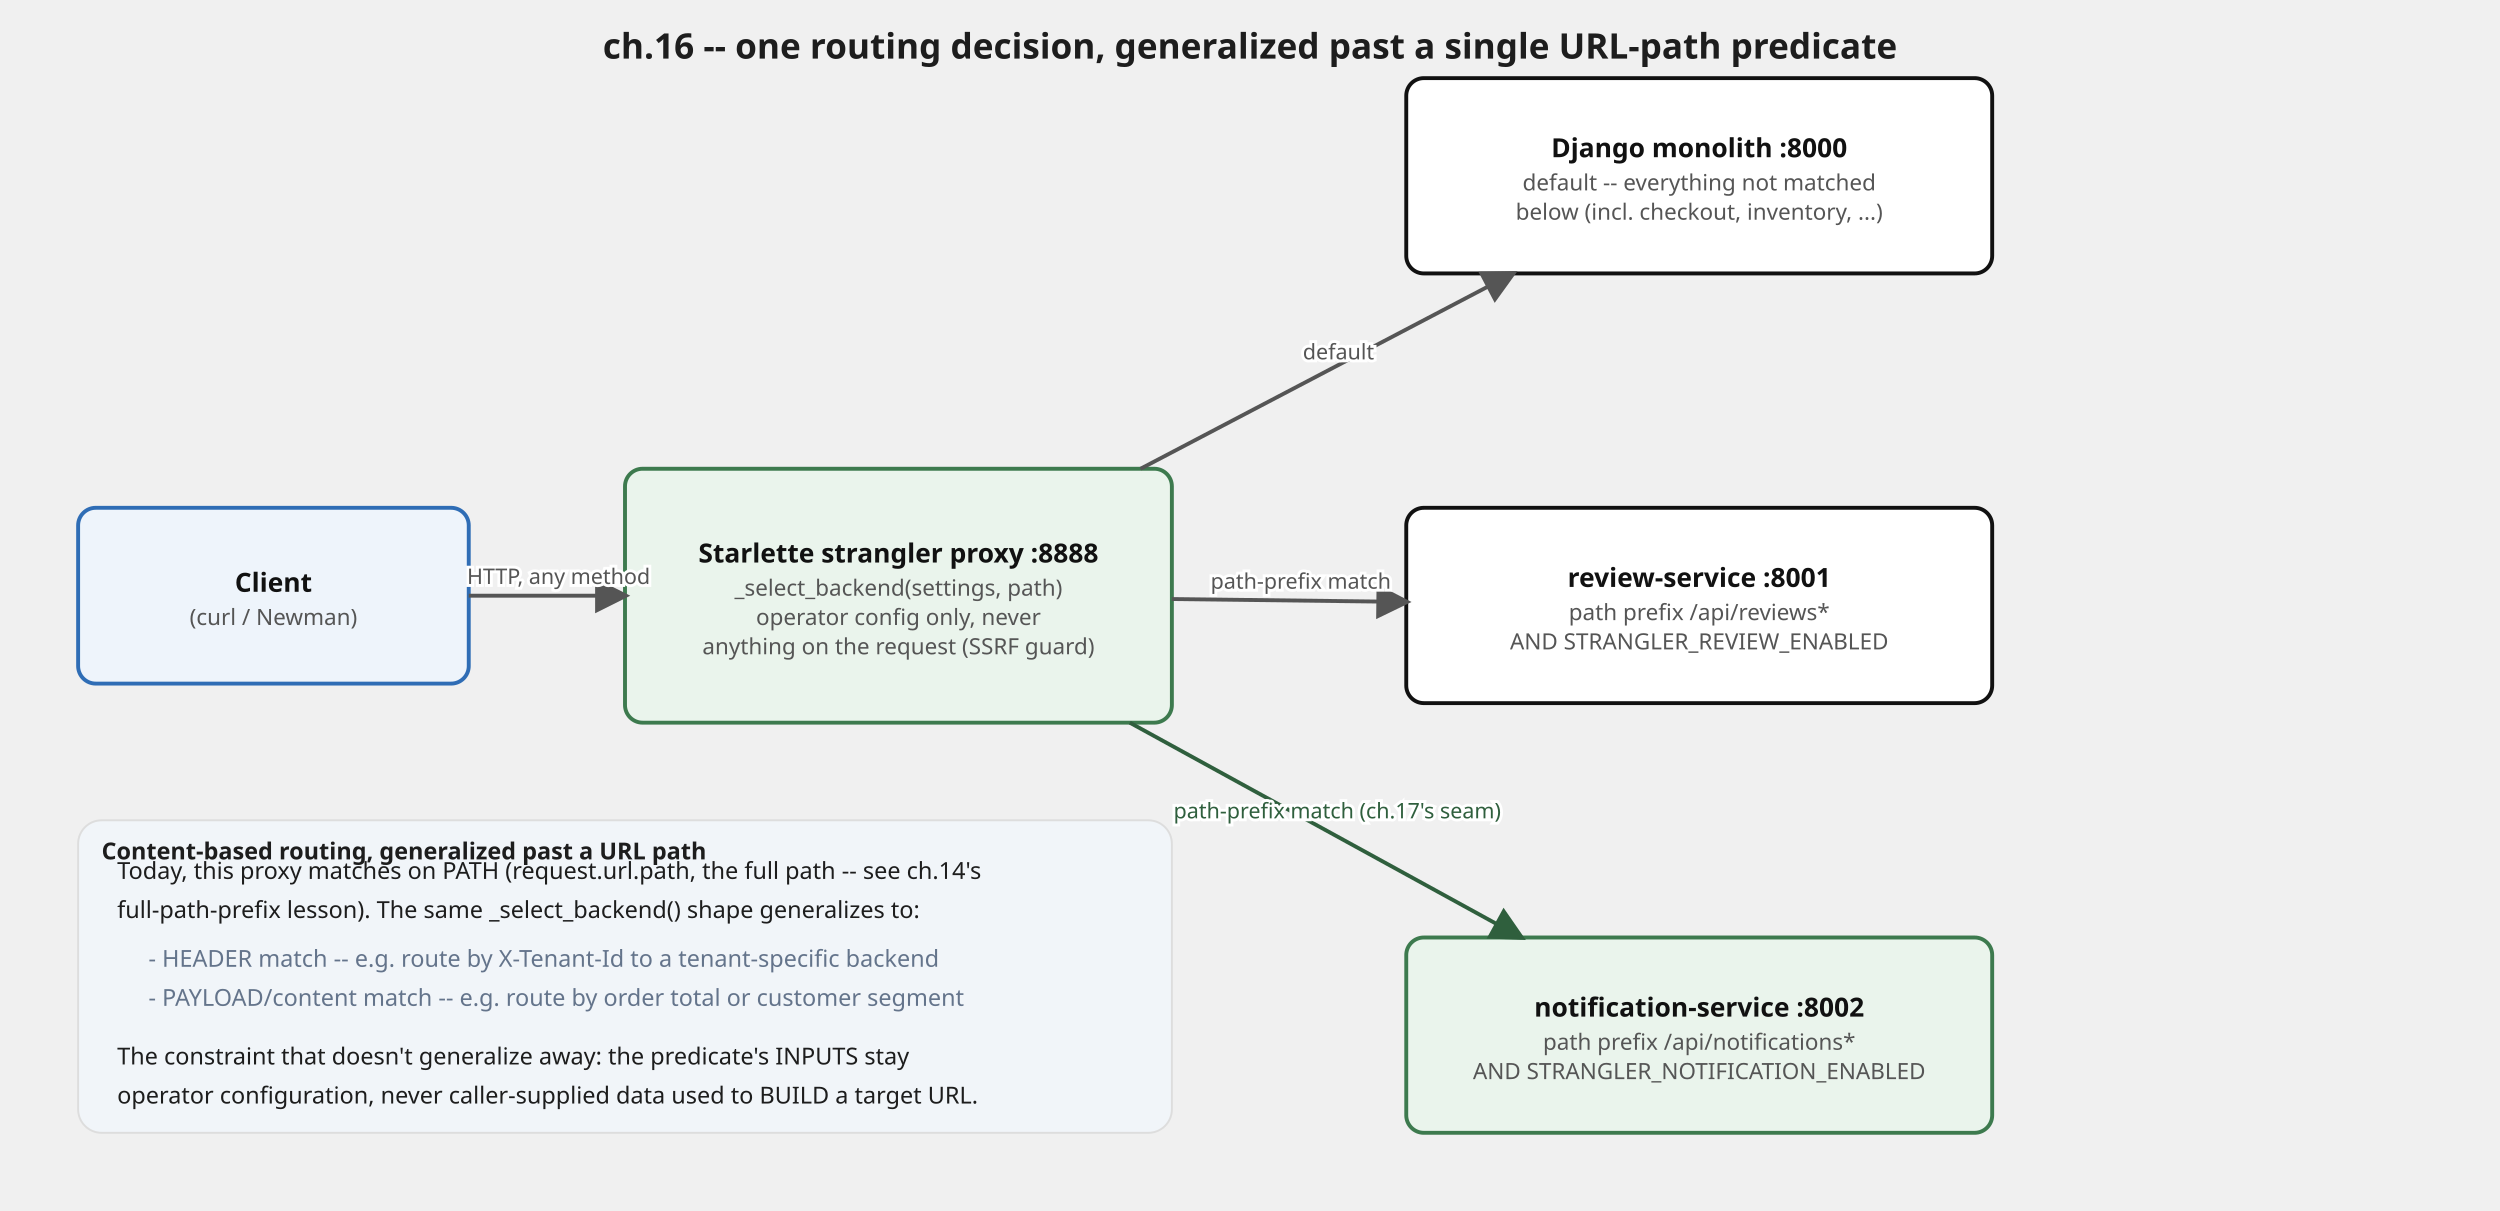
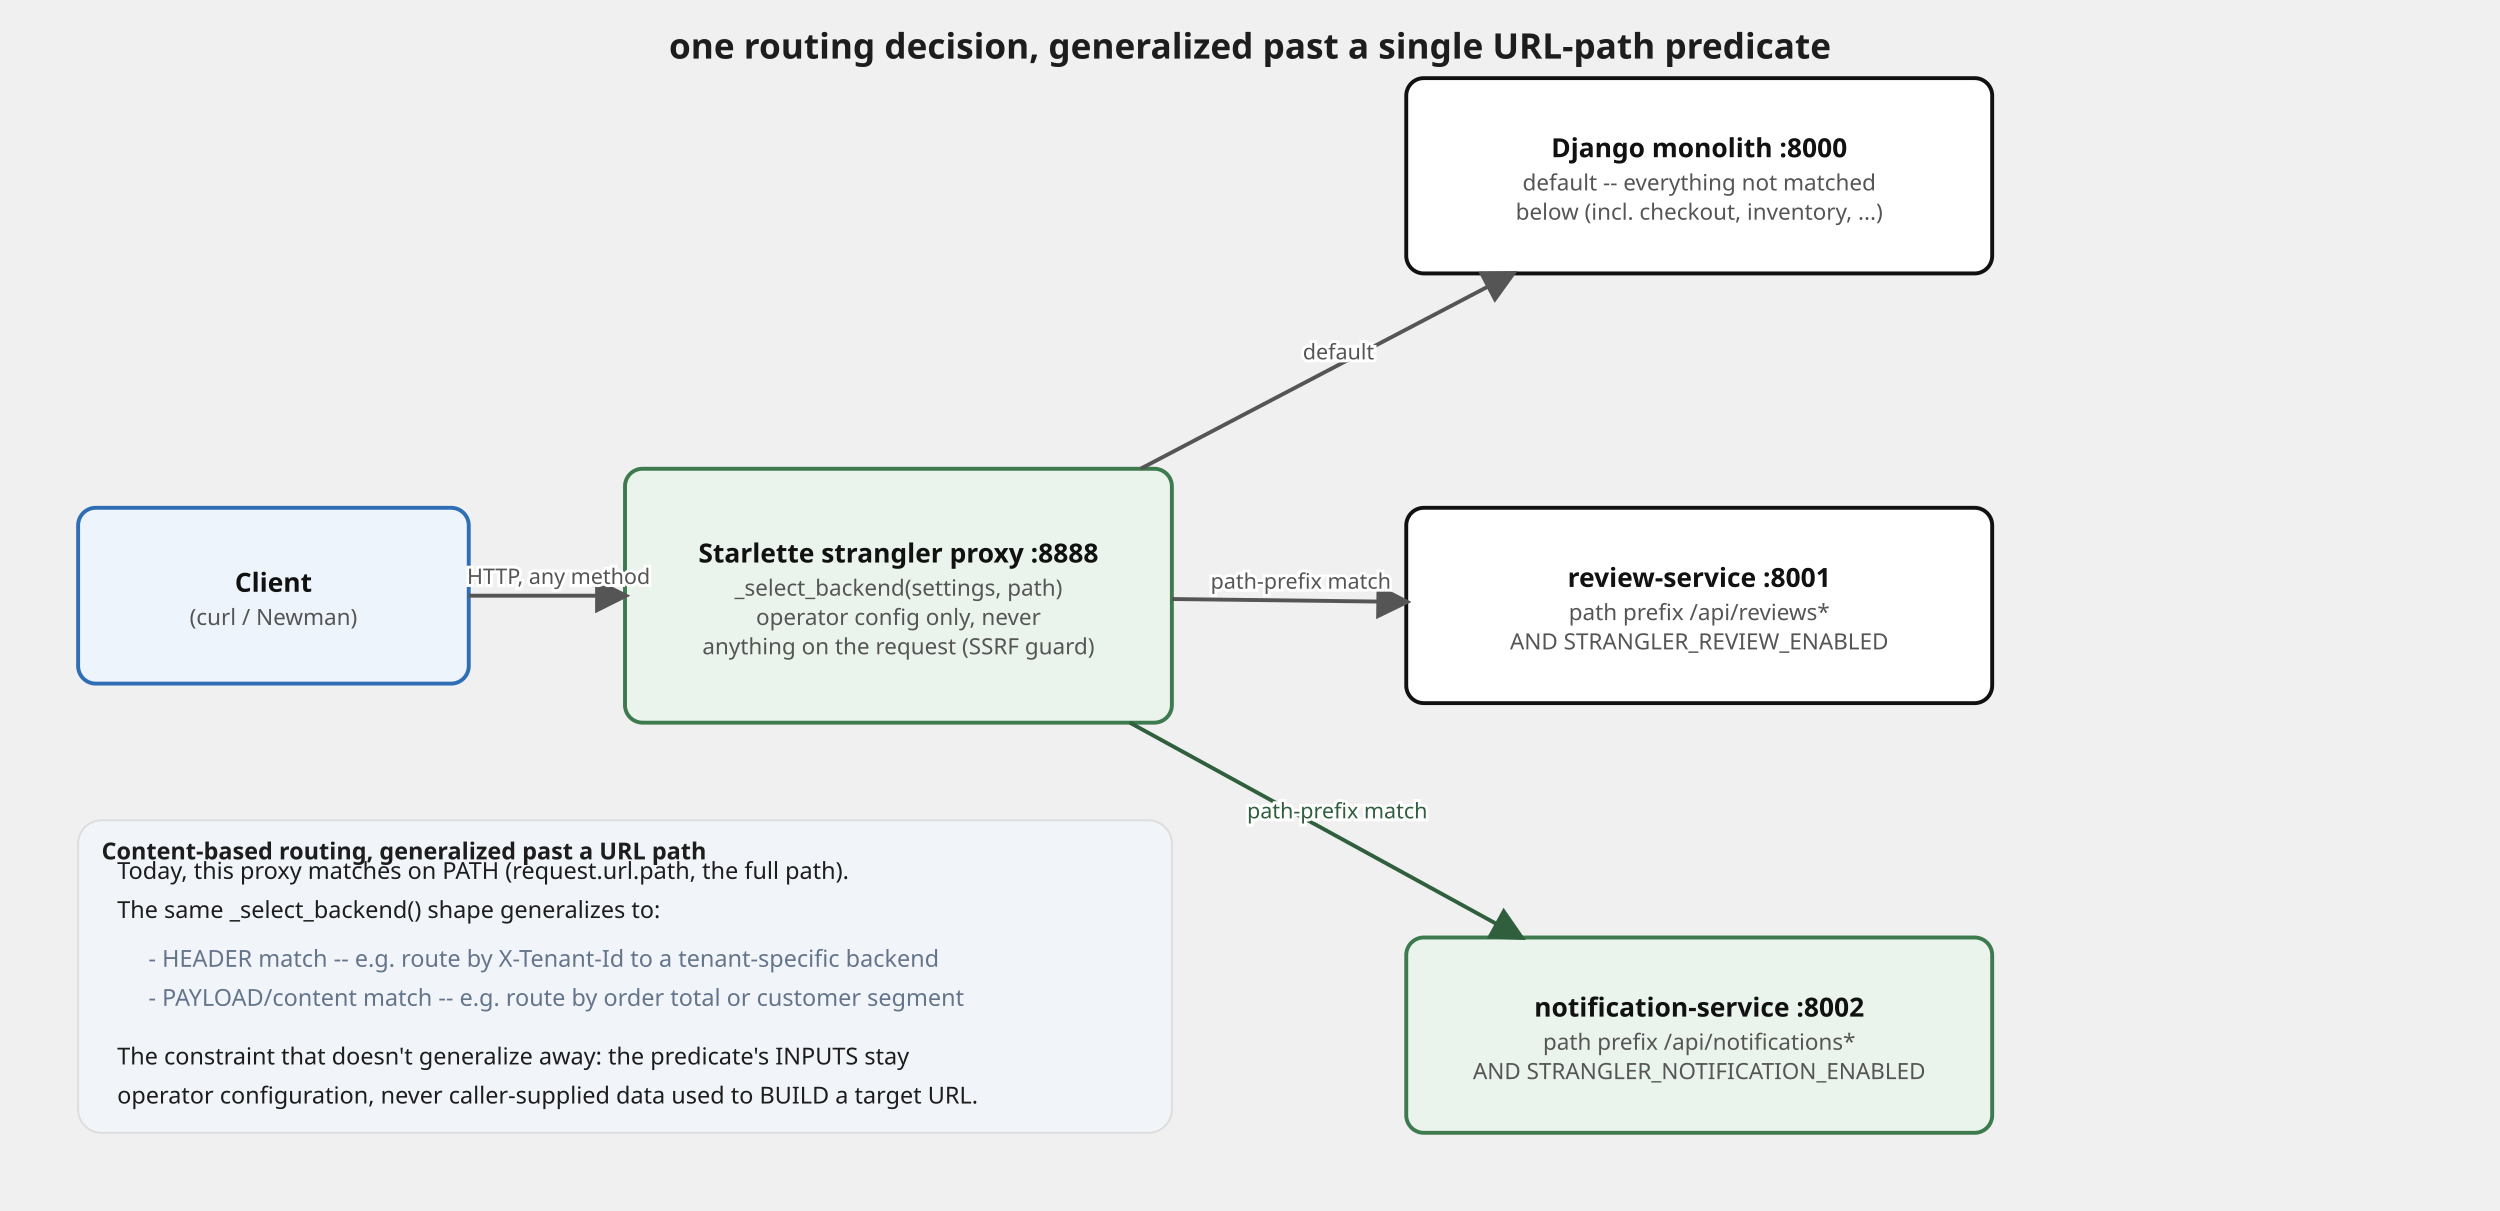
<svg xmlns="http://www.w3.org/2000/svg" viewBox="0 0 1280 620" font-family="'Red Hat Text', system-ui, sans-serif" role="img">
  <defs>
    <marker id="a" viewBox="0 0 10 10" refX="8.5" refY="5" markerWidth="9" markerHeight="9" orient="auto-start-reverse">
      <path d="M0,0 L10,5 L0,10 z" fill="#555" />
    </marker>
    <marker id="am" viewBox="0 0 10 10" refX="8.5" refY="5" markerWidth="9" markerHeight="9" orient="auto-start-reverse">
      <path d="M0,0 L10,5 L0,10 z" fill="#2f5f3d" />
    </marker>
  </defs>
  <rect x="40" y="420" width="560" height="160" rx="12" fill="#f1f5f9" stroke="#ddd" />
  <text x="52" y="440" font-size="12" font-weight="700" fill="#1d1d1d">Content-based routing, generalized past a URL path</text>
  <rect x="40" y="260" width="200" height="90" rx="9" fill="#eef4fb" stroke="#2f6db5" stroke-width="2" />
  <text x="140.0" y="303.0" font-size="13.5" font-weight="700" fill="#111111" text-anchor="middle">Client</text>
  <text x="140.0" y="320.0" font-size="11.5" fill="#555555" text-anchor="middle">(curl / Newman)</text>
  <rect x="320" y="240" width="280" height="130" rx="9" fill="#eaf4ec" stroke="#3d7a4e" stroke-width="2" />
  <text x="460.0" y="288.0" font-size="13.5" font-weight="700" fill="#111111" text-anchor="middle">Starlette strangler proxy :8888</text>
  <text x="460.0" y="305.0" font-size="11.5" fill="#555555" text-anchor="middle">_select_backend(settings, path)</text>
  <text x="460.0" y="320.0" font-size="11.5" fill="#555555" text-anchor="middle">operator config only, never</text>
  <text x="460.0" y="335.0" font-size="11.5" fill="#555555" text-anchor="middle">anything on the request (SSRF guard)</text>
  <rect x="720" y="40" width="300" height="100" rx="9" fill="#ffffff" stroke="#111111" stroke-width="2" />
  <text x="870.0" y="80.5" font-size="13.5" font-weight="700" fill="#111111" text-anchor="middle">Django monolith :8000</text>
  <text x="870.0" y="97.5" font-size="11.5" fill="#555555" text-anchor="middle">default -- everything not matched</text>
  <text x="870.0" y="112.5" font-size="11.5" fill="#555555" text-anchor="middle">below (incl. checkout, inventory, ...)</text>
  <rect x="720" y="260" width="300" height="100" rx="9" fill="#ffffff" stroke="#111111" stroke-width="2" />
  <text x="870.0" y="300.5" font-size="13.5" font-weight="700" fill="#111111" text-anchor="middle">review-service :8001</text>
  <text x="870.0" y="317.5" font-size="11.5" fill="#555555" text-anchor="middle">path prefix /api/reviews*</text>
  <text x="870.0" y="332.5" font-size="11.5" fill="#555555" text-anchor="middle">AND STRANGLER_REVIEW_ENABLED</text>
  <rect x="720" y="480" width="300" height="100" rx="9" fill="#eaf4ec" stroke="#3d7a4e" stroke-width="2" />
  <text x="870.0" y="520.5" font-size="13.5" font-weight="700" fill="#111111" text-anchor="middle">notification-service :8002</text>
  <text x="870.0" y="537.5" font-size="11.5" fill="#555555" text-anchor="middle">path prefix /api/notifications*</text>
  <text x="870.0" y="552.5" font-size="11.5" fill="#555555" text-anchor="middle">AND STRANGLER_NOTIFICATION_ENABLED</text>
  <path d="M240.0,305.0 L320.0,305.0" fill="none" stroke="#555" stroke-width="2" marker-end="url(#a)" />
  <text x="286.0" y="299.0" font-size="11" fill="#ffffff" stroke="#ffffff" stroke-width="3" paint-order="stroke" text-anchor="middle">HTTP, any method</text>
  <text x="286.0" y="299.0" font-size="11" fill="#555" text-anchor="middle">HTTP, any method</text>
  <path d="M583.953,240.0 L774.651,140.0" fill="none" stroke="#555" stroke-width="2" marker-end="url(#a)" />
  <text x="685.302" y="184.0" font-size="11" fill="#ffffff" stroke="#ffffff" stroke-width="3" paint-order="stroke" text-anchor="middle">default</text>
  <text x="685.302" y="184.0" font-size="11" fill="#555" text-anchor="middle">default</text>
  <path d="M600.0,306.707 L720.0,308.171" fill="none" stroke="#555" stroke-width="2" marker-end="url(#a)" />
  <text x="666.0" y="301.439" font-size="11" fill="#ffffff" stroke="#ffffff" stroke-width="3" paint-order="stroke" text-anchor="middle">path-prefix match</text>
  <text x="666.0" y="301.439" font-size="11" fill="#555" text-anchor="middle">path-prefix match</text>
  <path d="M578.444,370.0 L778.889,480.0" fill="none" stroke="#2f5f3d" stroke-width="2" marker-end="url(#am)" />
-   <text x="684.667" y="419.0" font-size="11" fill="#ffffff" stroke="#ffffff" stroke-width="3" paint-order="stroke" text-anchor="middle">path-prefix match (ch.17's seam)</text>
-   <text x="684.667" y="419.0" font-size="11" fill="#2f5f3d" text-anchor="middle">path-prefix match (ch.17's seam)</text>
-   <text x="640.0" y="30" font-size="18" fill="#1d1d1d" text-anchor="middle" font-weight="700">ch.16 -- one routing decision, generalized past a single URL-path predicate</text>
-   <text x="60" y="450" font-size="12" fill="#1d1d1d" text-anchor="start">Today, this proxy matches on PATH (request.url.path, the full path -- see ch.14's</text>
-   <text x="60" y="470" font-size="12" fill="#1d1d1d" text-anchor="start">full-path-prefix lesson). The same _select_backend() shape generalizes to:</text>
+   <text x="684.667" y="419.0" font-size="11" fill="#ffffff" stroke="#ffffff" stroke-width="3" paint-order="stroke" text-anchor="middle">path-prefix match</text>
+   <text x="684.667" y="419.0" font-size="11" fill="#2f5f3d" text-anchor="middle">path-prefix match</text>
+   <text x="640.0" y="30" font-size="18" fill="#1d1d1d" text-anchor="middle" font-weight="700">one routing decision, generalized past a single URL-path predicate</text>
+   <text x="60" y="450" font-size="12" fill="#1d1d1d" text-anchor="start">Today, this proxy matches on PATH (request.url.path, the full path).</text>
+   <text x="60" y="470" font-size="12" fill="#1d1d1d" text-anchor="start">The same _select_backend() shape generalizes to:</text>
  <text x="76" y="495" font-size="12" fill="#64748b" text-anchor="start">- HEADER match -- e.g. route by X-Tenant-Id to a tenant-specific backend</text>
  <text x="76" y="515" font-size="12" fill="#64748b" text-anchor="start">- PAYLOAD/content match -- e.g. route by order total or customer segment</text>
  <text x="60" y="545" font-size="12" fill="#1d1d1d" text-anchor="start">The constraint that doesn't generalize away: the predicate's INPUTS stay</text>
  <text x="60" y="565" font-size="12" fill="#1d1d1d" text-anchor="start">operator configuration, never caller-supplied data used to BUILD a target URL.</text>
</svg>
